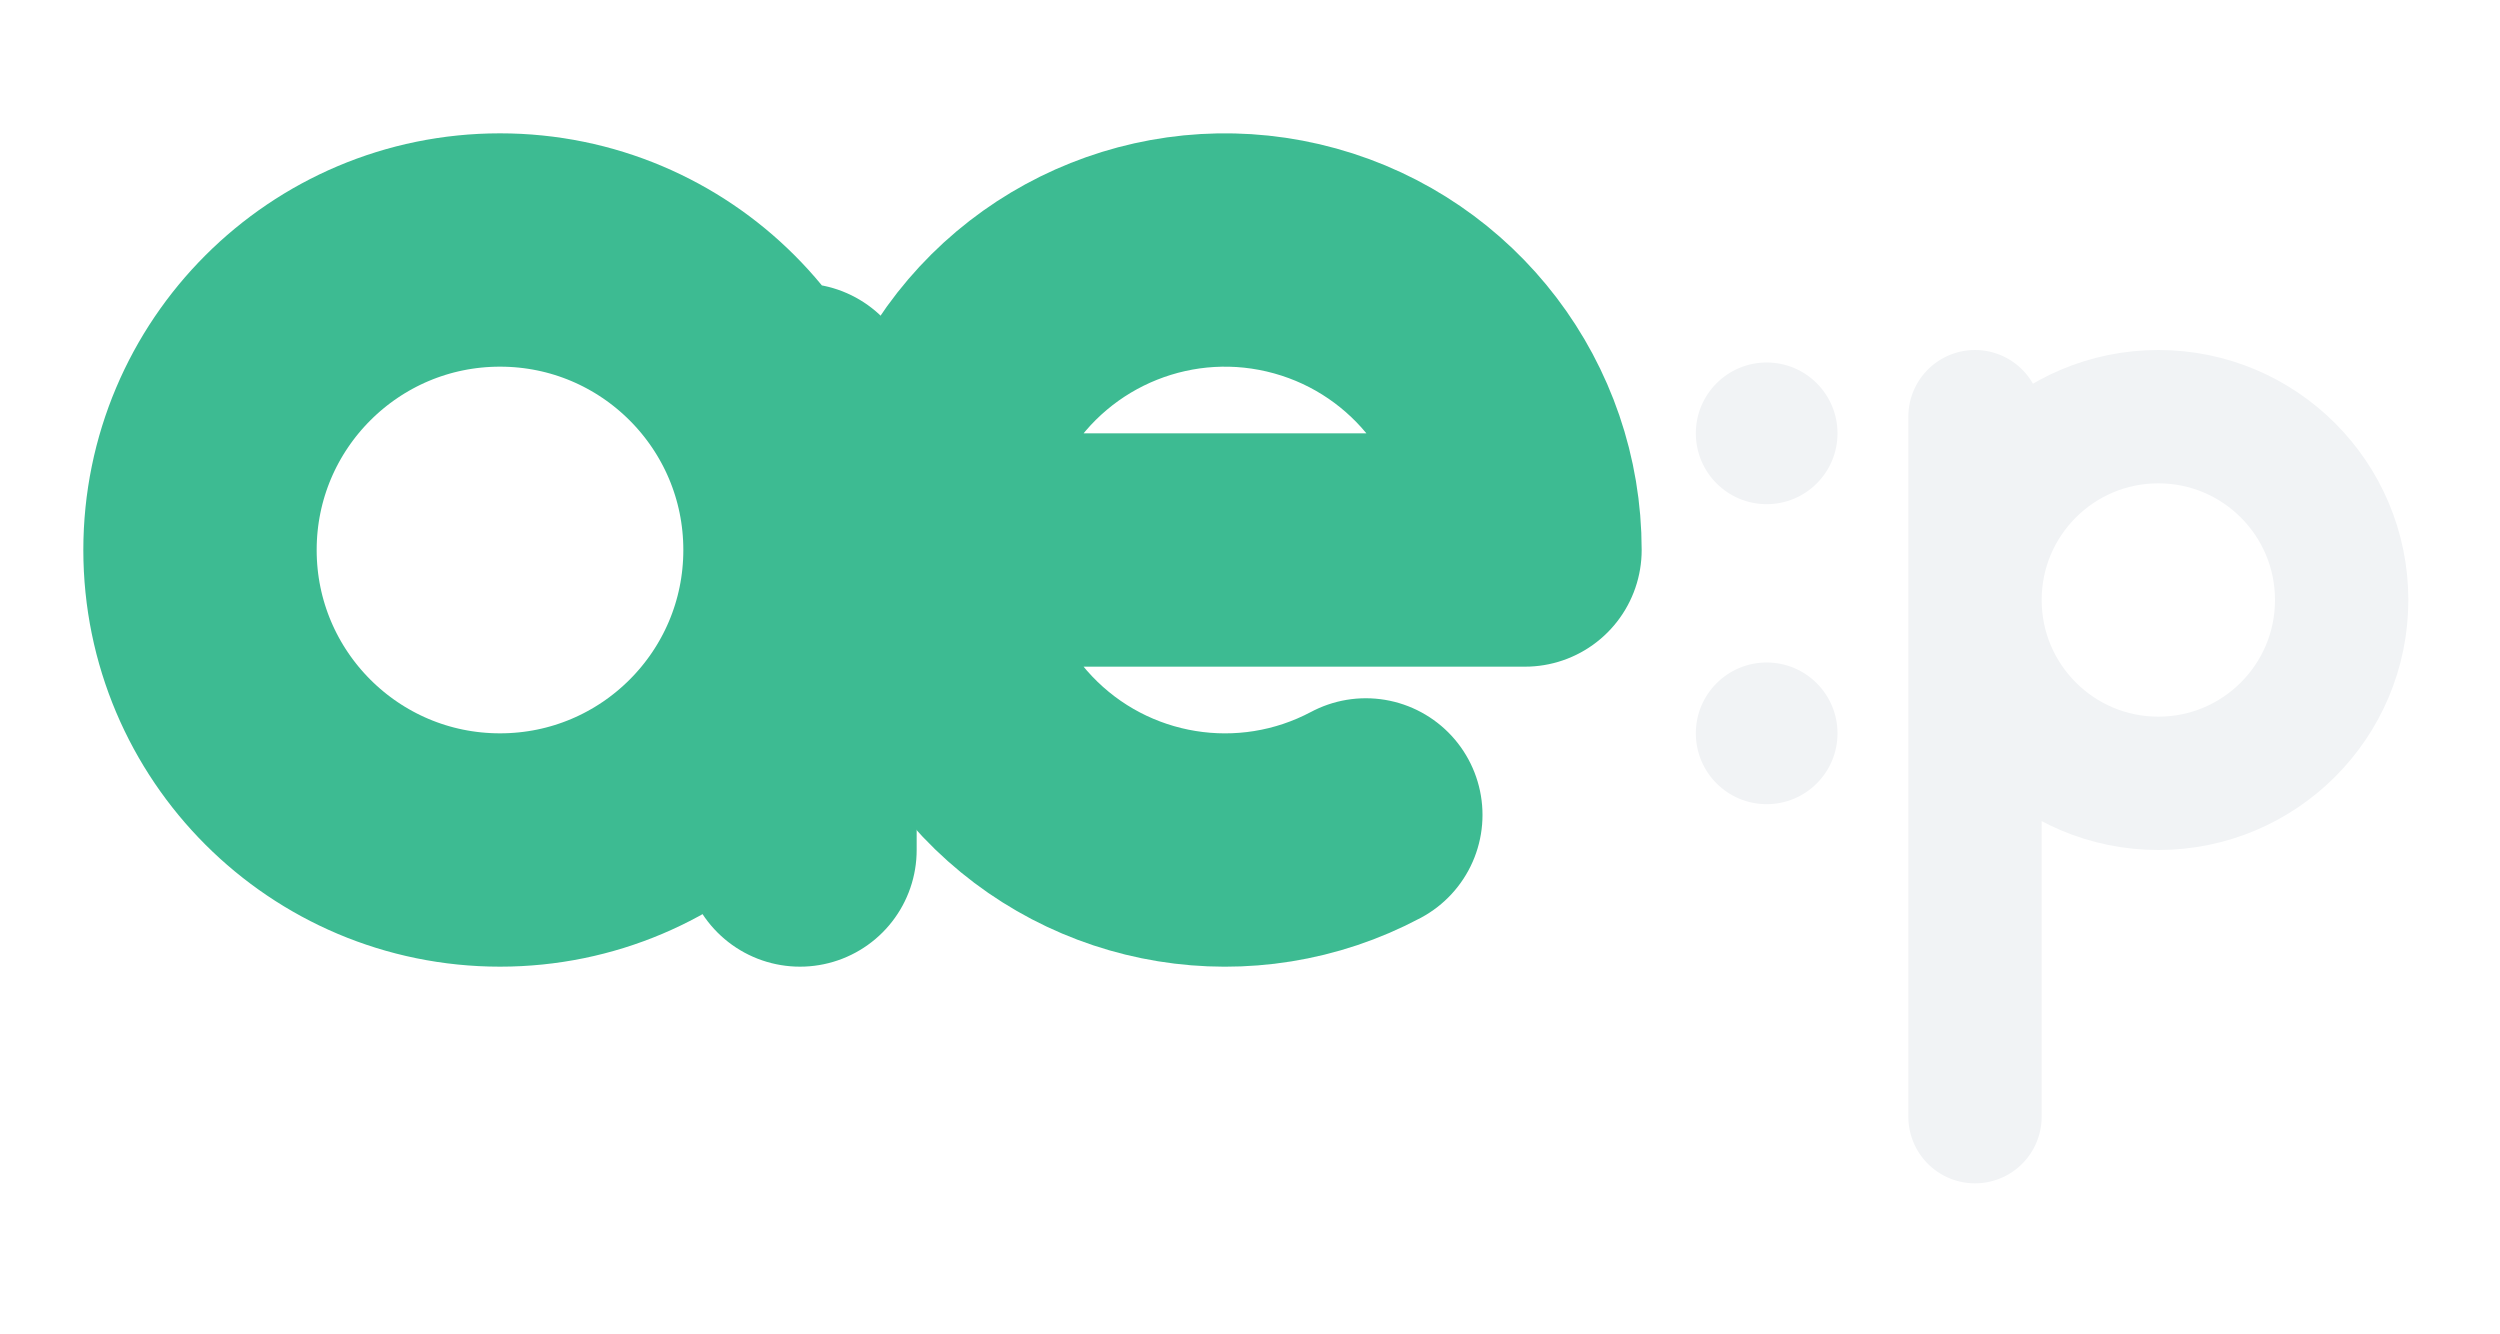
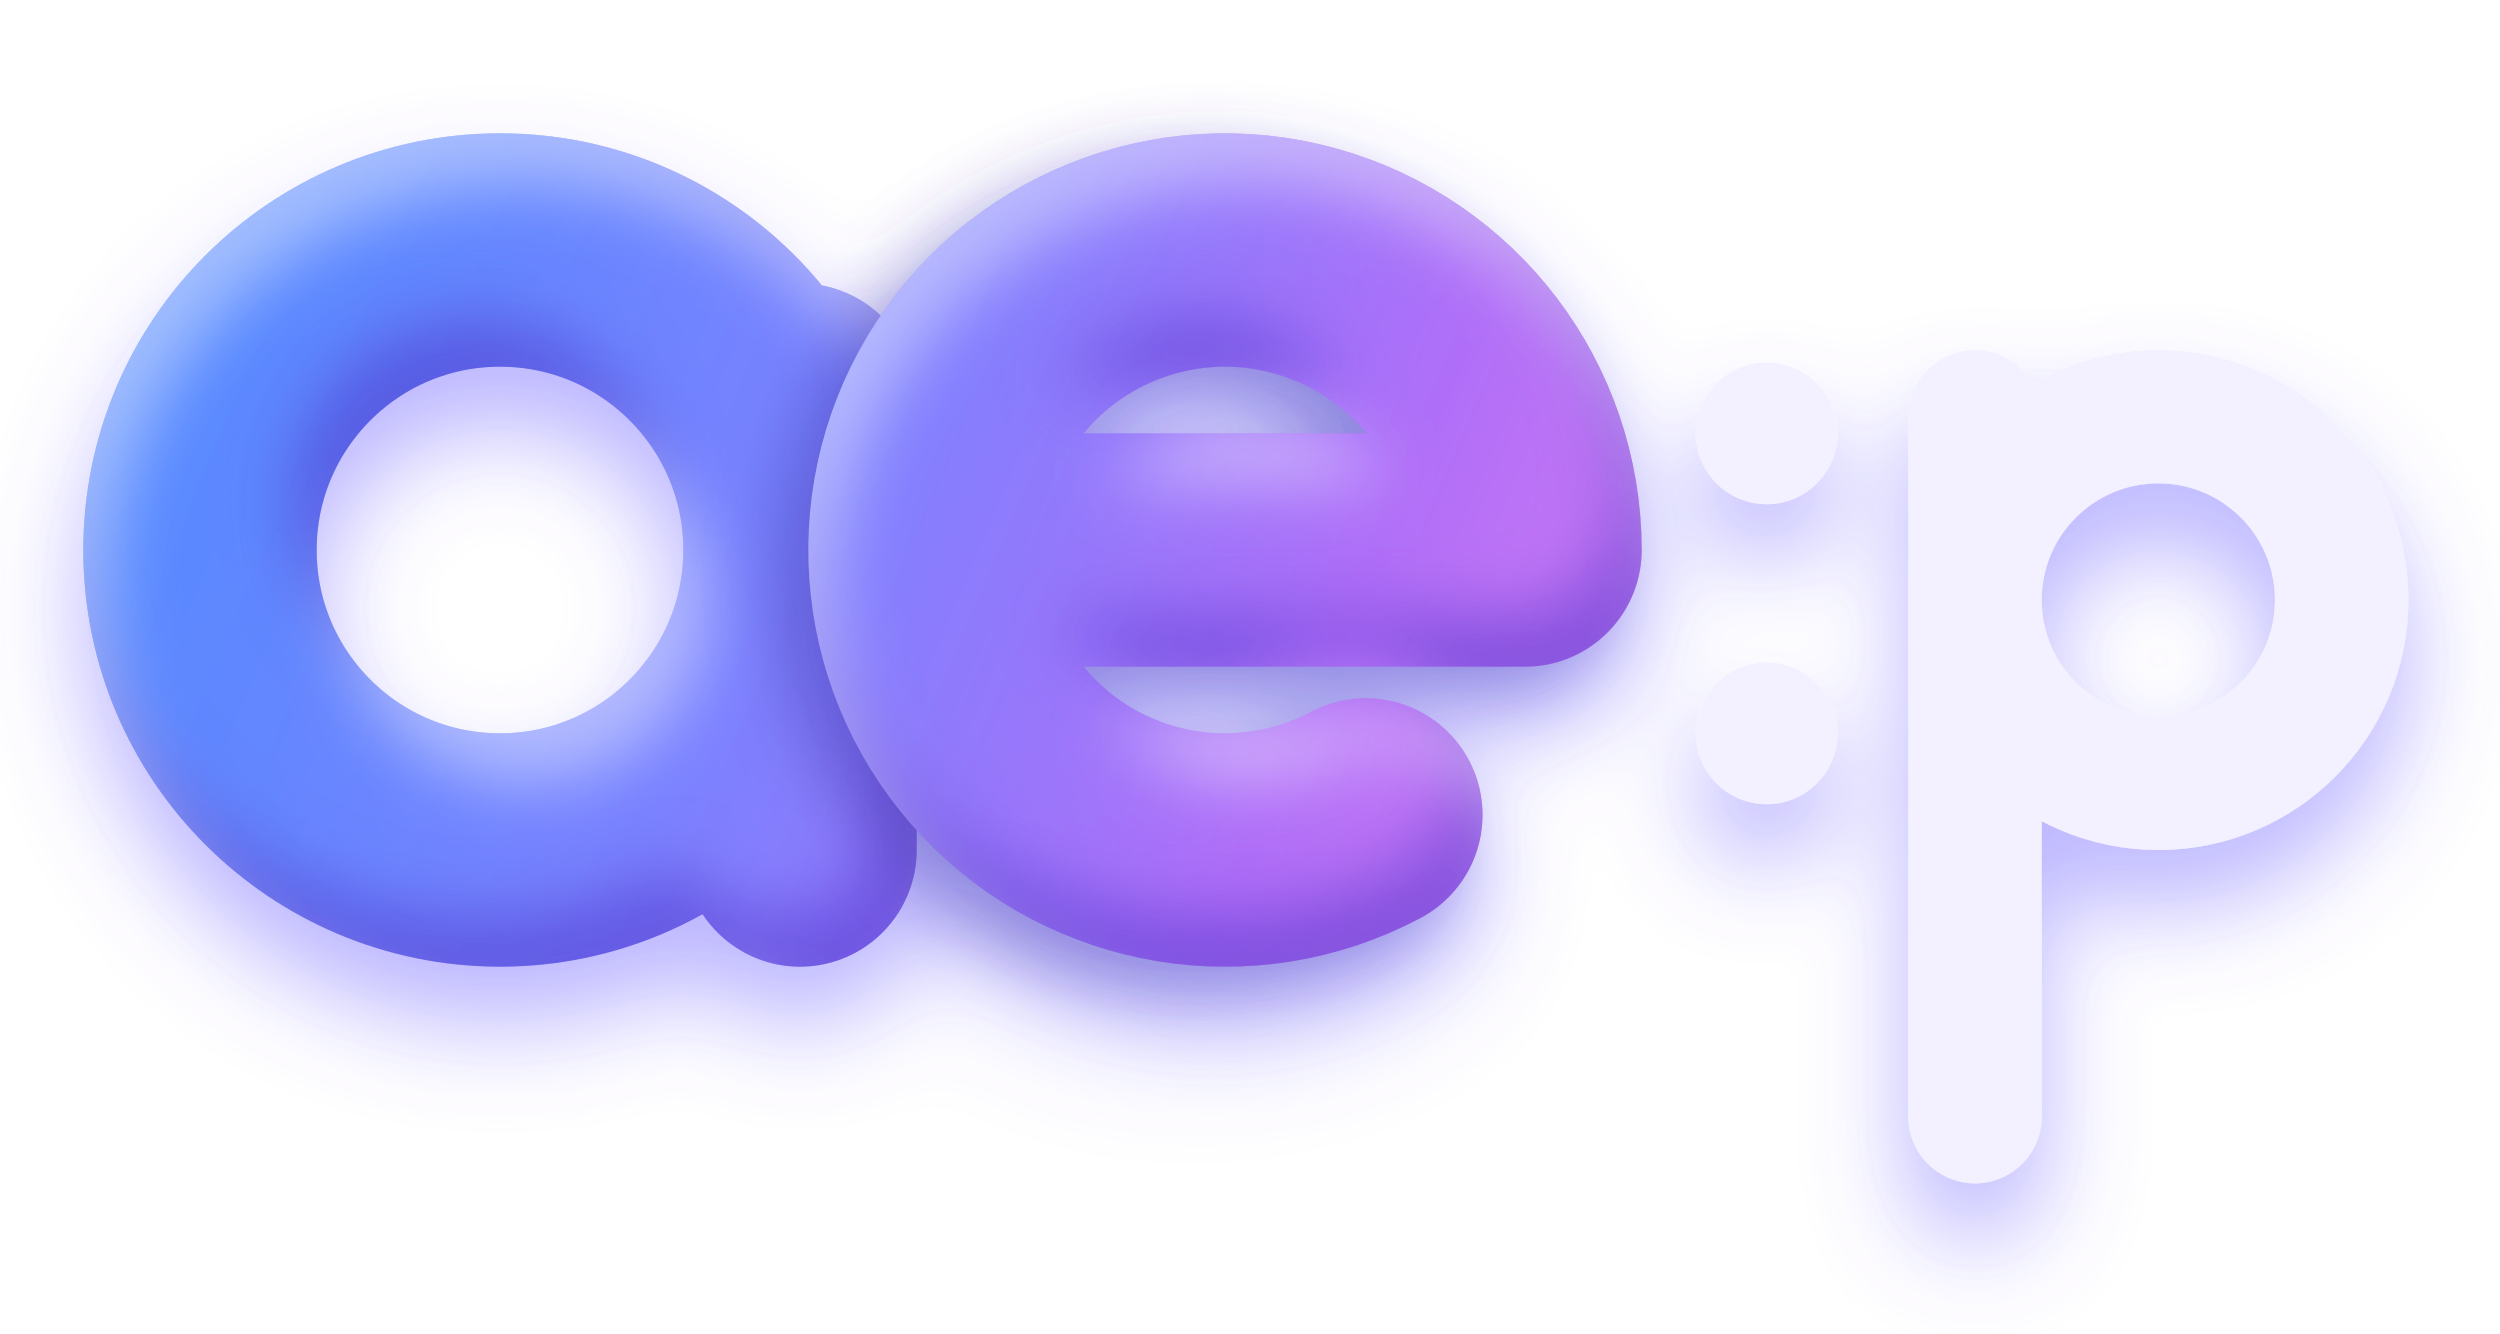
<svg xmlns="http://www.w3.org/2000/svg" viewBox="0 -6 300 160">
-   <g fill="none" stroke="#3DBB92" stroke-width="28" stroke-linecap="round" stroke-linejoin="round">
-     <path d="M24 60a36 36 0 1 0 72 0a36 36 0 1 0 -72 0M96 42V96" />
-     <path d="M111 60H183A36 36 0 1 0 163.9 91.79" />
+   <defs>
+     <linearGradient id="grad" gradientUnits="userSpaceOnUse" x1="10" y1="20" x2="197" y2="100">
+       <stop offset="0" stop-color="#4E8BFF" />
+       <stop offset=".45" stop-color="#7A82FF" />
+       <stop offset=".78" stop-color="#B06EF8" />
+       <stop offset="1" stop-color="#D47CF2" />
+     </linearGradient>
+     <filter id="puff" filterUnits="userSpaceOnUse" x="-40" y="-40" width="400" height="240" color-interpolation-filters="sRGB">
+       <feGaussianBlur in="SourceAlpha" stdDeviation="4" result="b" />
+       <feOffset in="b" dx="-3" dy="-6" result="o1" />
+       <feComposite in="SourceAlpha" in2="o1" operator="out" result="rimBR" />
+       <feFlood flood-color="#4B2FC9" flood-opacity="0.5" />
+       <feComposite in2="rimBR" operator="in" result="shade" />
+       <feOffset in="b" dx="3" dy="6" result="o2" />
+       <feComposite in="SourceAlpha" in2="o2" operator="out" result="rimTL" />
+       <feFlood flood-color="#FFFFFF" flood-opacity="0.45" />
+       <feComposite in2="rimTL" operator="in" result="hi" />
+       <feMerge>
+         <feMergeNode in="SourceGraphic" />
+         <feMergeNode in="shade" />
+         <feMergeNode in="hi" />
+       </feMerge>
+     </filter>
+     <filter id="overlap" filterUnits="userSpaceOnUse" x="-40" y="-40" width="400" height="240" color-interpolation-filters="sRGB">
+       <feGaussianBlur in="SourceAlpha" stdDeviation="4" />
+       <feOffset dx="-4" dy="3" result="s" />
+       <feFlood flood-color="#2E2394" flood-opacity=".35" />
+       <feComposite in2="s" operator="in" />
+       <feMerge>
+         <feMergeNode />
+         <feMergeNode in="SourceGraphic" />
+       </feMerge>
+     </filter>
+     <filter id="drop" filterUnits="userSpaceOnUse" x="-40" y="-40" width="400" height="240" color-interpolation-filters="sRGB">
+       <feDropShadow dx="0" dy="7" stdDeviation="6" flood-color="#6A5CFF" flood-opacity="0.45" />
+     </filter>
+   </defs>
+   <g filter="url(#drop)">
+     <g fill="none" stroke="url(#grad)" stroke-width="28" stroke-linecap="round" stroke-linejoin="round">
+       <path d="M24 60a36 36 0 1 0 72 0a36 36 0 1 0 -72 0M96 42V96" filter="url(#puff)" />
+       <g filter="url(#overlap)">
+         <path d="M111 60H183A36 36 0 1 0 163.9 91.79" filter="url(#puff)" />
+       </g>
+     </g>
+     <g fill="#F3F1FF">
+       <circle cx="212" cy="46" r="8.5" />
+       <circle cx="212" cy="82" r="8.5" />
+     </g>
+     <path d="M237 66a22 22 0 1 0 44 0a22 22 0 1 0 -44 0M237 44V128" fill="none" stroke="#F3F1FF" stroke-width="16" stroke-linecap="round" />
  </g>
-   <g fill="#F1F3F5">
-     <circle cx="212" cy="46" r="8.5" />
-     <circle cx="212" cy="82" r="8.5" />
-   </g>
-   <path d="M237 66a22 22 0 1 0 44 0a22 22 0 1 0 -44 0M237 44V128" fill="none" stroke="#F1F3F5" stroke-width="16" stroke-linecap="round" />
</svg>
